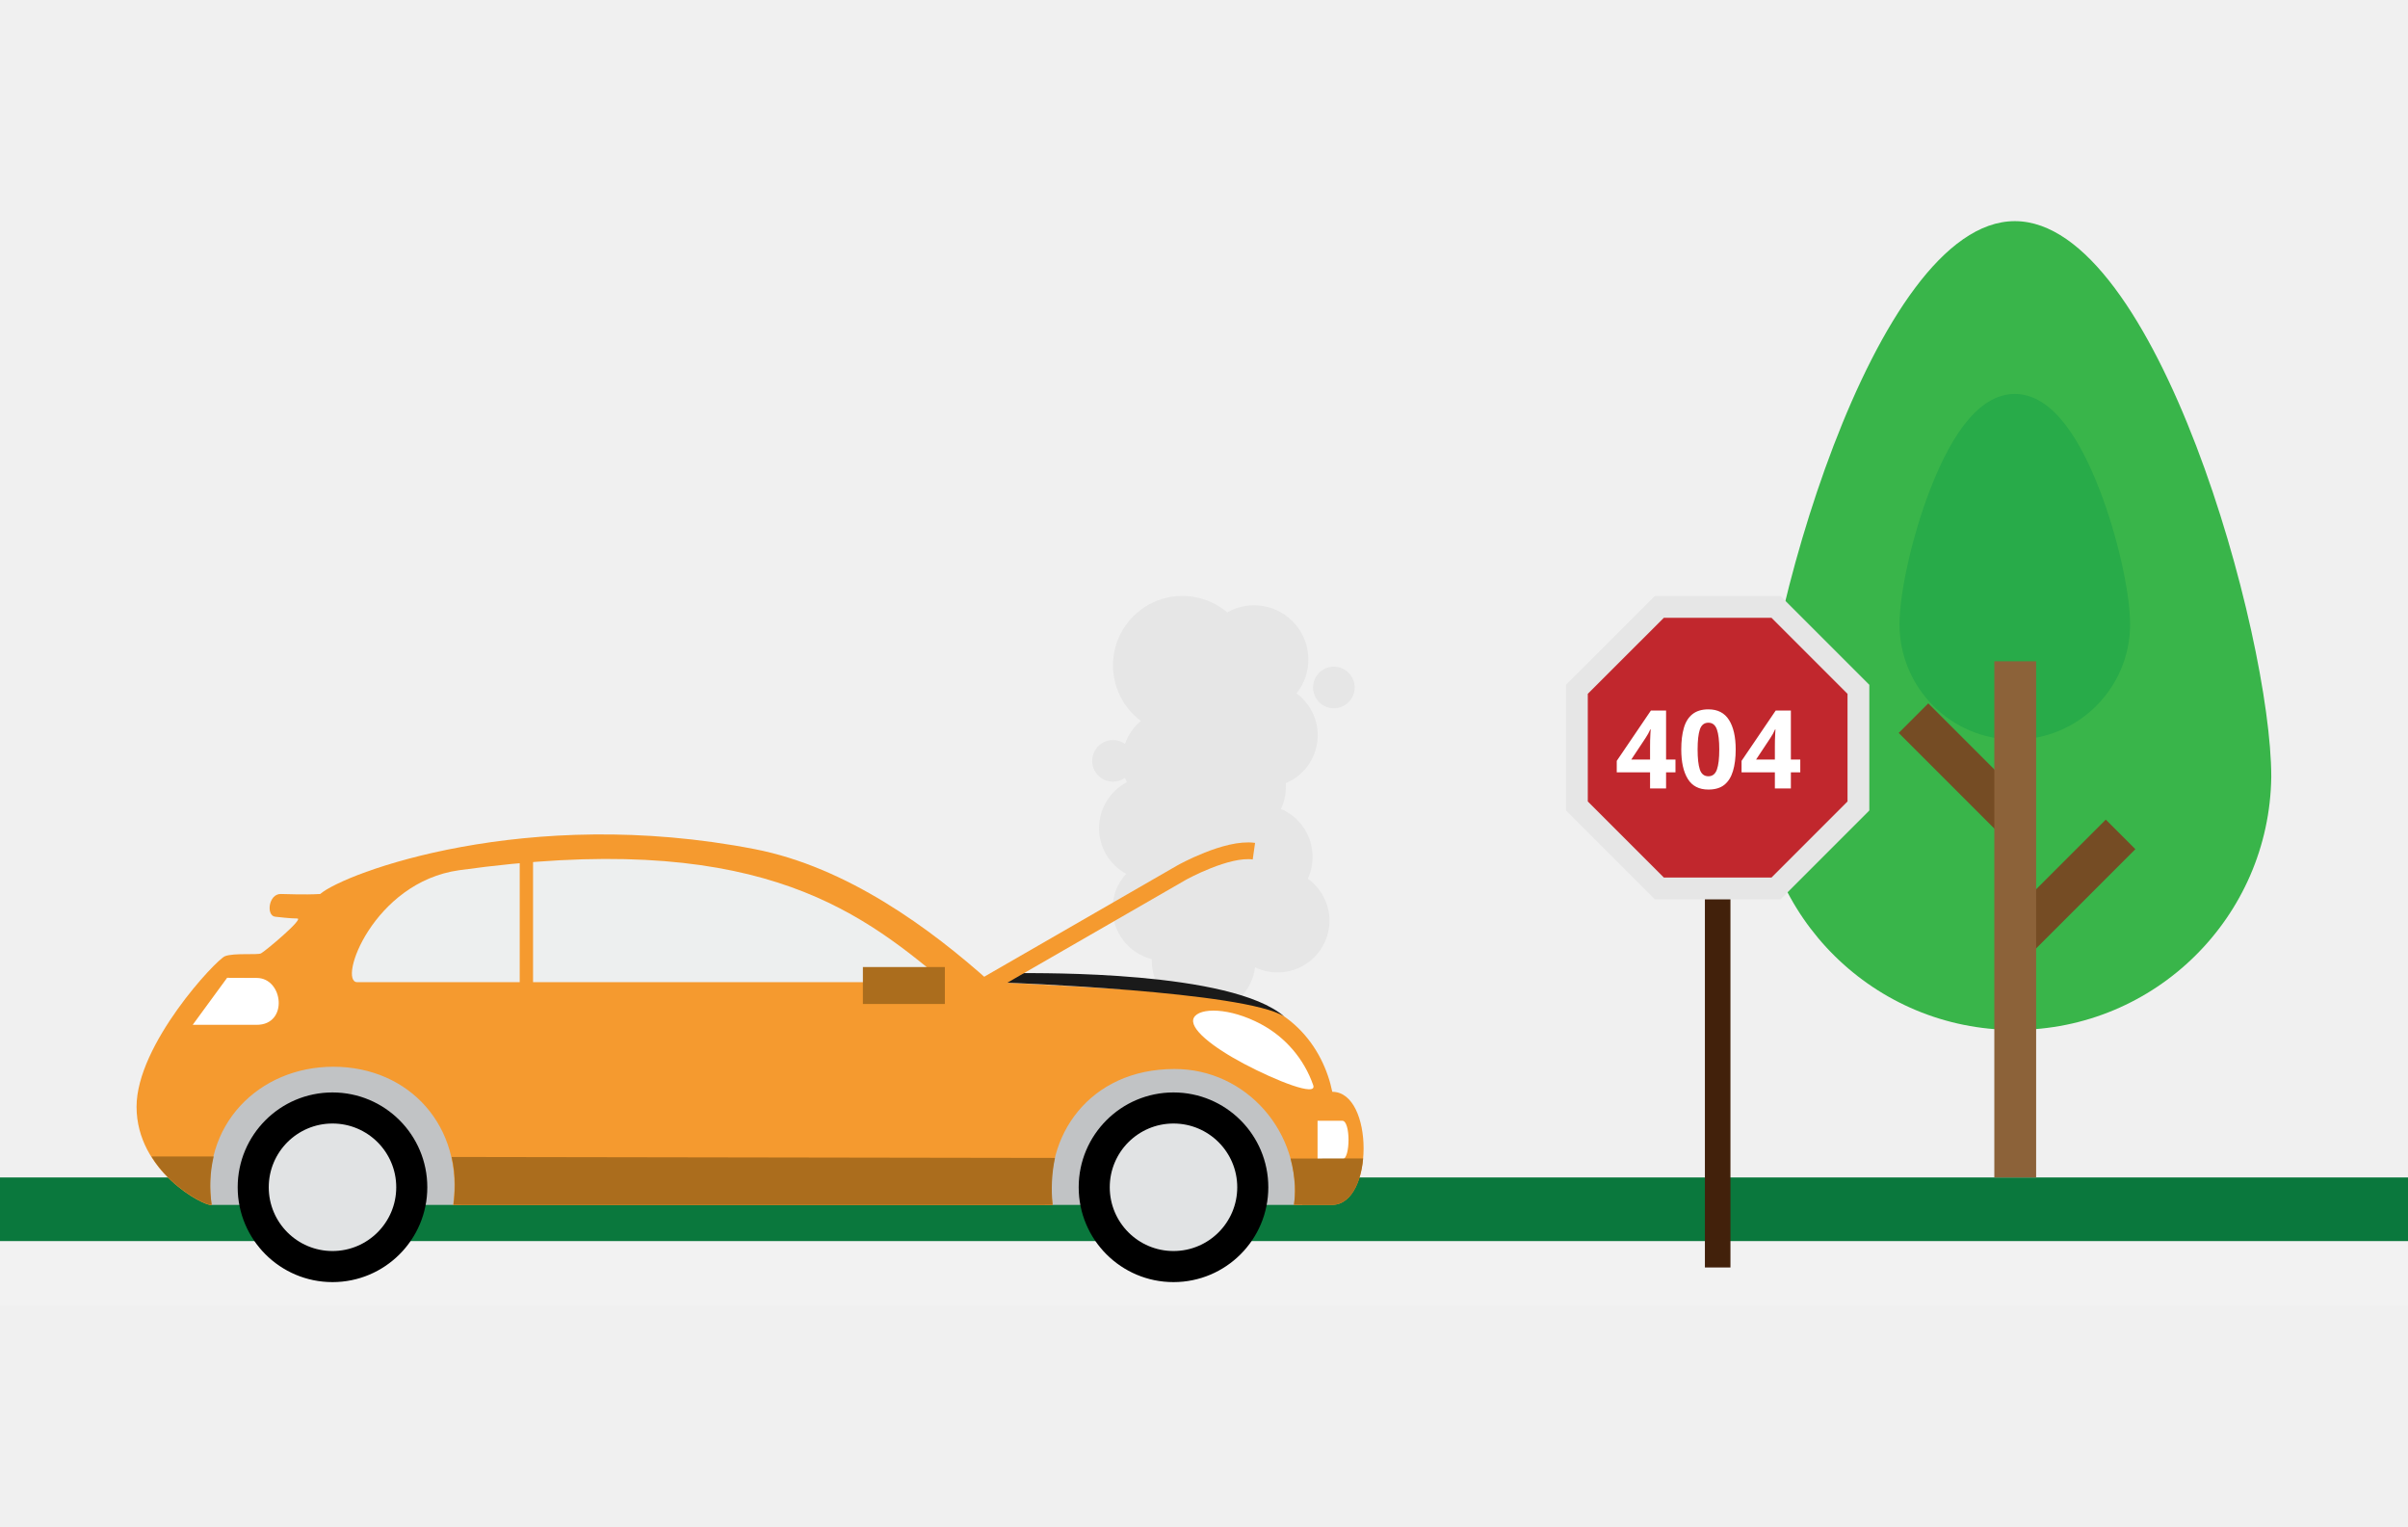
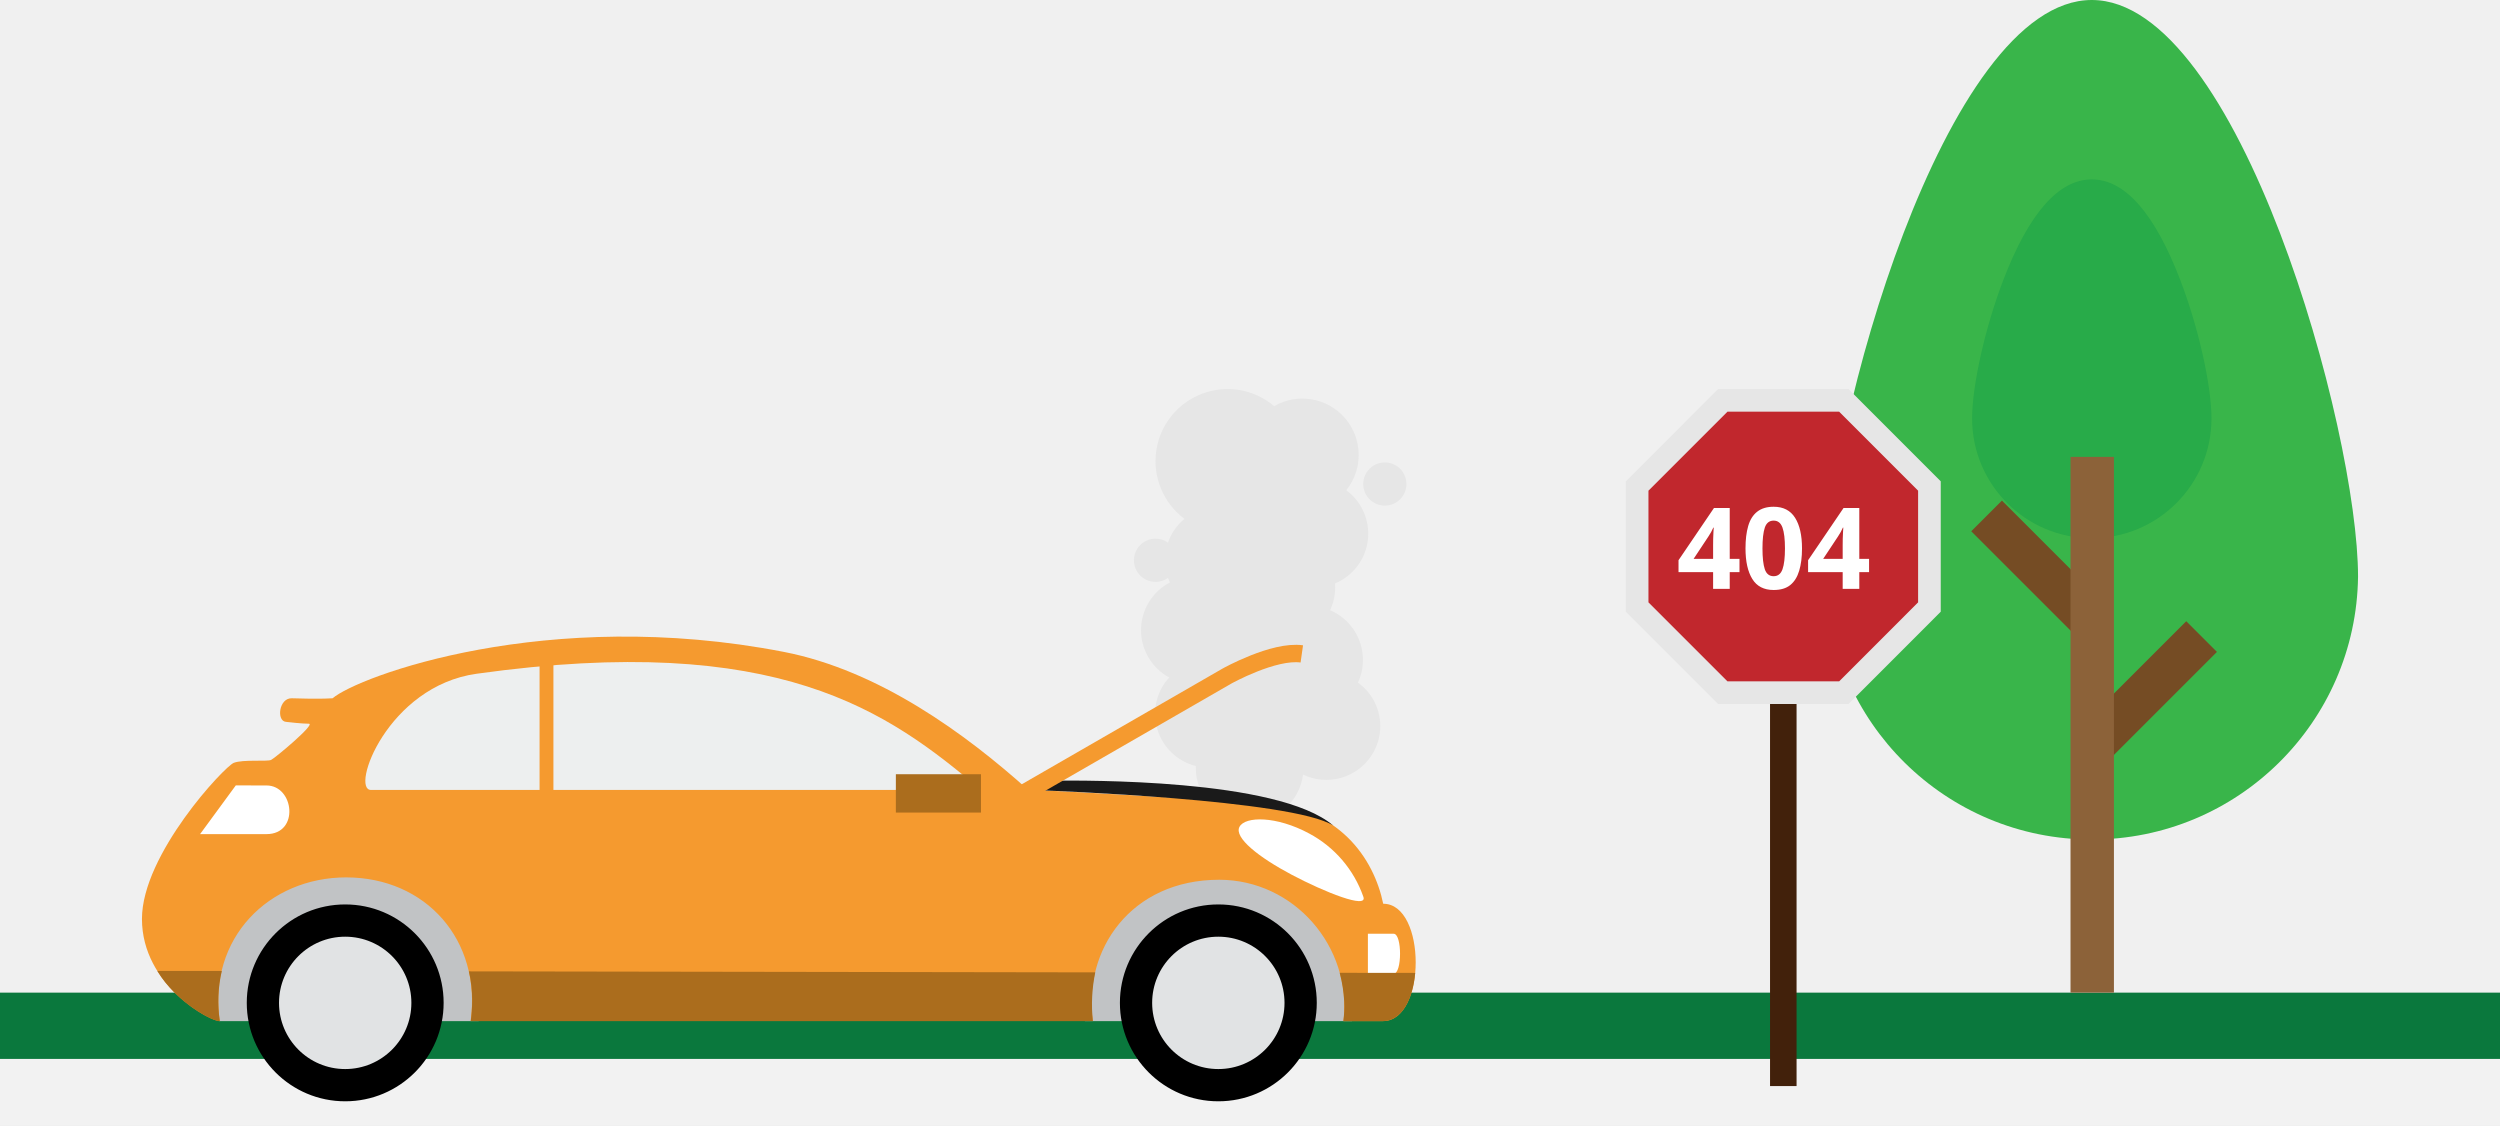
- <svg xmlns="http://www.w3.org/2000/svg" viewBox="0 0 552.29 350">
+ <svg xmlns="http://www.w3.org/2000/svg" viewBox="0 0 552.29 248.58">
  <defs>
    <style>.cls-1{fill:#0a783d;}.cls-2{fill:#f2f2f2;}.cls-3{fill:#39b54a;}.cls-4{fill:#009245;opacity:0.3;}.cls-5{fill:#754c24;}.cls-6{fill:#8c6239;}.cls-7{fill:#42210b;}.cls-8{fill:#e6e6e6;}.cls-9{fill:#c1272d;}.cls-10{font-size:25.02px;font-family:Comfortaa-Bold, Comfortaa;font-weight:700;}.cls-10,.cls-13{fill:#fff;}.cls-11{fill:#c1c3c5;}.cls-12{fill:#f59a2f;}.cls-14{stroke:#000;stroke-width:1.07px;}.cls-14,.cls-17,.cls-20{stroke-miterlimit:10;}.cls-15{fill:#e1e3e4;}.cls-16{fill:#edefef;}.cls-17,.cls-20{fill:none;stroke:#f59a2f;}.cls-17{stroke-width:3.06px;}.cls-18{fill:#ab6d1d;}.cls-19{fill:#1a1a1a;}.cls-20{stroke-width:3.84px;}</style>
  </defs>
  <g id="Page_Not_Found" data-name="Page Not Found">
-     <rect class="cls-1" y="270" width="552.29" height="14.65" />
-     <rect class="cls-2" y="284.64" width="552.29" height="14.65" />
-     <path class="cls-3" d="M520.93,178.12a58.82,58.82,0,0,1-117.63,0c0-32.48,26.33-127.41,58.82-127.41S520.93,145.63,520.93,178.12Z" />
-     <path class="cls-4" d="M462.11,169.61a26.47,26.47,0,0,1-26.44-26.44c0-7.3,2.89-20.15,6.88-30.56,5.66-14.78,12.24-22.27,19.56-22.27s13.9,7.49,19.56,22.27c4,10.41,6.88,23.26,6.88,30.56A26.47,26.47,0,0,1,462.11,169.61Z" />
-     <rect class="cls-5" x="469.98" y="186.53" width="9.59" height="32.79" transform="translate(282.55 -276.28) rotate(45)" />
-     <rect class="cls-5" x="445.67" y="159.87" width="9.59" height="32.79" transform="translate(893.63 -17.62) rotate(135)" />
-     <rect class="cls-6" x="457.41" y="151.64" width="9.59" height="118.36" />
-     <rect class="cls-7" x="391.03" y="202.6" width="5.86" height="88.04" />
-     <polygon class="cls-8" points="379.55 206.23 359.17 185.85 359.17 157.03 379.55 136.66 408.37 136.66 428.74 157.03 428.74 185.85 408.37 206.23 379.55 206.23" />
-     <polygon class="cls-9" points="406.3 141.66 381.62 141.66 364.17 159.1 364.17 183.78 381.62 201.23 406.3 201.23 423.74 183.78 423.74 159.1 406.3 141.66" />
-     <text class="cls-10" transform="translate(370.39 180.8)">404</text>
-     <path class="cls-8" d="M304.93,211.08a11.91,11.91,0,0,1-17.07,10.73,11.89,11.89,0,0,1-23.69-1.54,2.51,2.51,0,0,1,0-.34,11.91,11.91,0,0,1-9-11.56,11.79,11.79,0,0,1,3.12-8,11.9,11.9,0,0,1,.16-21c-.16-.34-.29-.68-.42-1a4.68,4.68,0,0,1-2.75.88,4.77,4.77,0,1,1,0-9.55,4.68,4.68,0,0,1,2.75.88,11.89,11.89,0,0,1,3.63-5.26,15.92,15.92,0,1,1,19.82-24.9A12.45,12.45,0,0,1,297.37,159a11.91,11.91,0,0,1-2.45,20.58,8.81,8.81,0,0,1,0,.92,11.8,11.8,0,0,1-1.12,5,11.92,11.92,0,0,1,7.25,11,11.53,11.53,0,0,1-1.1,5A11.84,11.84,0,0,1,304.93,211.08Z" />
-     <circle class="cls-8" cx="305.93" cy="157.64" r="4.77" />
-     <path class="cls-11" d="M299,271.9a29.67,29.67,0,0,1-.32,4.39H290a21.21,21.21,0,1,0-41.66,0h-8.65A29.81,29.81,0,1,1,299,271.9Z" />
-     <path class="cls-11" d="M106.06,271.9a29.67,29.67,0,0,1-.32,4.39H97.09a21.21,21.21,0,1,0-41.66,0h-7c-2-1.2-2-2.9-2-4.4a29.81,29.81,0,0,1,59.61,0Z" />
-     <path id="Fill" class="cls-12" d="M296.8,276.29h8.72c9.63,0,9.63-25.93.05-25.93-2-9.77-9.71-21.92-27.91-22.39-3.88-.1-45.45-2.75-50.52-2.75-13.73-12.32-32.88-26.39-54-30.5C120.73,184.52,79,200.19,73.44,205c-3.92.22-7.62,0-9,0-2.85-.1-3.47,5-1.31,5.21.61.06,3.46.41,5.06.41s-7.47,7.59-8.34,8-6.2-.15-8.24.64-20.29,20.23-20.29,34.52c0,14.83,15.38,22.81,17.2,22.56-2.67-18.35,10.9-31.73,27.92-31.73,17.56,0,29.93,13.83,27.49,31.72H241.43c-2.2-15.65,8.35-31.2,27.93-31.2C285.86,245.08,298.69,259.78,296.8,276.29Z" />
-     <path id="Back" class="cls-13" d="M52.09,224.22,44.2,235H58.87c7.34,0,6.12-10.75,0-10.75Z" />
-     <path id="Front:_1" data-name="Front: 1" class="cls-13" d="M273.82,233.37c-1.26,2.38,4.27,6.74,11.55,10.59s16.82,7.64,15.82,4.87a25.29,25.29,0,0,0-12-14C282,231,275.08,231,273.82,233.37Z" />
-     <path id="Front:_2" data-name="Front: 2" class="cls-13" d="M307.88,257h-5.69v8.83h5.69C309.76,265.82,309.77,257,307.88,257Z" />
-     <circle id="Tyre" class="cls-14" cx="76.26" cy="272.25" r="21.21" />
-     <circle id="Rim" class="cls-15" cx="76.26" cy="272.25" r="14.62" />
-     <circle id="Tyre-2" data-name="Tyre" class="cls-14" cx="269.15" cy="272.25" r="21.21" />
-     <circle id="Rim-2" data-name="Rim" class="cls-15" cx="269.15" cy="272.25" r="14.62" />
-     <path id="Front" class="cls-16" d="M216.7,225.22H81.95c-4.59,0,3.63-22.92,23.35-25.67C172.05,190.23,196.1,207.79,216.7,225.22Z" />
-     <line class="cls-17" x1="120.73" y1="196.96" x2="120.73" y2="228.14" />
-     <rect class="cls-18" x="197.91" y="221.75" width="18.8" height="8.47" />
-     <path class="cls-18" d="M48.56,276.29c-1.33.2-9.58-4-13.81-11.1H49A29.53,29.53,0,0,0,48.56,276.29Z" />
-     <path class="cls-18" d="M241.43,276.29H104a35.74,35.74,0,0,0,.31-4.45,28.05,28.05,0,0,0-.72-6.54l138.37.22A35,35,0,0,0,241.43,276.29Z" />
-     <path class="cls-18" d="M312.64,265.64c-.49,5.8-3,10.65-7.12,10.65h-8.76A22.19,22.19,0,0,0,297,272a30.81,30.81,0,0,0-1-6.34Z" />
-     <path class="cls-19" d="M230.7,225.33s55,2,63.85,7.76c-12.22-10.53-56.22-9.91-60.53-9.95Z" />
-     <path class="cls-20" d="M226.06,226l45-25.93s10.35-5.77,16.53-4.89" />
+     <rect class="cls-1" y="219.29" width="552.29" height="14.65" />
+     <rect class="cls-2" y="233.94" width="552.29" height="14.65" />
+     <path class="cls-3" d="M520.93,127.41a58.82,58.82,0,0,1-117.63,0C403.29,94.92,429.62,0,462.11,0S520.93,94.92,520.93,127.41Z" />
+     <path class="cls-4" d="M462.11,118.9a26.47,26.47,0,0,1-26.44-26.44c0-7.3,2.89-20.15,6.88-30.56,5.66-14.78,12.24-22.27,19.56-22.27S476,47.12,481.67,61.9c4,10.41,6.88,23.26,6.88,30.56A26.47,26.47,0,0,1,462.11,118.9Z" />
+     <rect class="cls-5" x="469.98" y="135.82" width="9.59" height="32.79" transform="translate(246.69 -291.13) rotate(45)" />
+     <rect class="cls-5" x="445.67" y="109.16" width="9.59" height="32.79" transform="translate(857.77 -104.18) rotate(135)" />
+     <rect class="cls-6" x="457.41" y="100.93" width="9.59" height="118.36" />
+     <rect class="cls-7" x="391.03" y="151.89" width="5.86" height="88.04" />
+     <polygon class="cls-8" points="379.55 155.52 359.17 135.14 359.17 106.33 379.55 85.95 408.37 85.95 428.74 106.33 428.74 135.14 408.37 155.52 379.55 155.52" />
+     <polygon class="cls-9" points="406.3 90.95 381.62 90.95 364.17 108.4 364.17 133.07 381.62 150.52 406.3 150.52 423.74 133.07 423.74 108.4 406.3 90.95" />
+     <text class="cls-10" transform="translate(370.39 130.09)">404</text>
+     <path class="cls-8" d="M304.93,160.38a11.91,11.91,0,0,1-17.07,10.73,11.89,11.89,0,0,1-23.69-1.54,2.51,2.51,0,0,1,0-.34,11.91,11.91,0,0,1-9-11.56,11.79,11.79,0,0,1,3.12-8,11.9,11.9,0,0,1,.16-21c-.16-.34-.29-.68-.42-1a4.68,4.68,0,0,1-2.75.88,4.77,4.77,0,1,1,0-9.55,4.68,4.68,0,0,1,2.75.88,11.89,11.89,0,0,1,3.63-5.26,15.92,15.92,0,1,1,19.82-24.9,12.45,12.45,0,0,1,15.93,18.58,11.91,11.91,0,0,1-2.45,20.58,8.81,8.81,0,0,1,0,.92,11.8,11.8,0,0,1-1.12,5,11.92,11.92,0,0,1,7.25,11,11.53,11.53,0,0,1-1.1,5A11.84,11.84,0,0,1,304.93,160.38Z" />
+     <circle class="cls-8" cx="305.93" cy="106.93" r="4.77" />
+     <path class="cls-11" d="M299,221.19a29.67,29.67,0,0,1-.32,4.39H290a21.21,21.21,0,1,0-41.66,0h-8.65a29.81,29.81,0,1,1,59.29-4.4Z" />
+     <path class="cls-11" d="M106.06,221.19a29.67,29.67,0,0,1-.32,4.39H97.09a21.21,21.21,0,1,0-41.66,0h-7c-2-1.2-2-2.9-2-4.4a29.81,29.81,0,0,1,59.61,0Z" />
+     <path id="Fill" class="cls-12" d="M296.8,225.58h8.72c9.63,0,9.63-25.93.05-25.93-2-9.77-9.71-21.92-27.91-22.39-3.88-.1-45.45-2.75-50.52-2.75-13.73-12.32-32.88-26.39-54-30.5-52.38-10.19-94.14,5.48-99.66,10.25-3.92.22-7.62,0-9,0-2.85-.1-3.47,5-1.31,5.21.61.06,3.46.41,5.06.41s-7.47,7.59-8.34,8-6.2-.15-8.24.64S31.36,188.74,31.36,203c0,14.83,15.38,22.81,17.2,22.56-2.67-18.35,10.9-31.73,27.92-31.73,17.56,0,29.93,13.83,27.49,31.72H241.43c-2.2-15.65,8.35-31.2,27.93-31.2C285.86,194.38,298.69,209.07,296.8,225.58Z" />
+     <path id="Back" class="cls-13" d="M52.09,173.51,44.2,184.27H58.87c7.34,0,6.12-10.75,0-10.75Z" />
+     <path id="Front:_1" data-name="Front: 1" class="cls-13" d="M273.82,182.66c-1.26,2.38,4.27,6.74,11.55,10.59s16.82,7.64,15.82,4.87a25.29,25.29,0,0,0-12-14C282,180.25,275.08,180.28,273.82,182.66Z" />
+     <path id="Front:_2" data-name="Front: 2" class="cls-13" d="M307.88,206.28h-5.69v8.83h5.69C309.76,215.11,309.77,206.28,307.88,206.28Z" />
+     <circle id="Tyre" class="cls-14" cx="76.26" cy="221.55" r="21.21" />
+     <circle id="Rim" class="cls-15" cx="76.26" cy="221.55" r="14.62" />
+     <circle id="Tyre-2" data-name="Tyre" class="cls-14" cx="269.15" cy="221.55" r="21.21" />
+     <circle id="Rim-2" data-name="Rim" class="cls-15" cx="269.15" cy="221.55" r="14.62" />
+     <path id="Front" class="cls-16" d="M216.7,174.51H81.95c-4.59,0,3.63-22.92,23.35-25.67C172.05,139.52,196.1,157.08,216.7,174.51Z" />
+     <line class="cls-17" x1="120.73" y1="146.25" x2="120.73" y2="177.43" />
+     <rect class="cls-18" x="197.91" y="171.04" width="18.8" height="8.47" />
+     <path class="cls-18" d="M48.56,225.59c-1.33.2-9.58-4-13.81-11.1H49A29.53,29.53,0,0,0,48.56,225.59Z" />
+     <path class="cls-18" d="M241.43,225.58H104a35.74,35.74,0,0,0,.31-4.45,28.05,28.05,0,0,0-.72-6.54l138.37.22A35,35,0,0,0,241.43,225.58Z" />
+     <path class="cls-18" d="M312.64,214.93c-.49,5.8-3,10.65-7.12,10.65h-8.76a22.19,22.19,0,0,0,.2-4.33,30.81,30.81,0,0,0-1-6.34Z" />
+     <path class="cls-19" d="M230.7,174.63s55,2,63.85,7.76c-12.22-10.53-56.22-9.91-60.53-9.95Z" />
+     <path class="cls-20" d="M226.06,175.28l45-25.93s10.35-5.77,16.53-4.89" />
  </g>
</svg>
